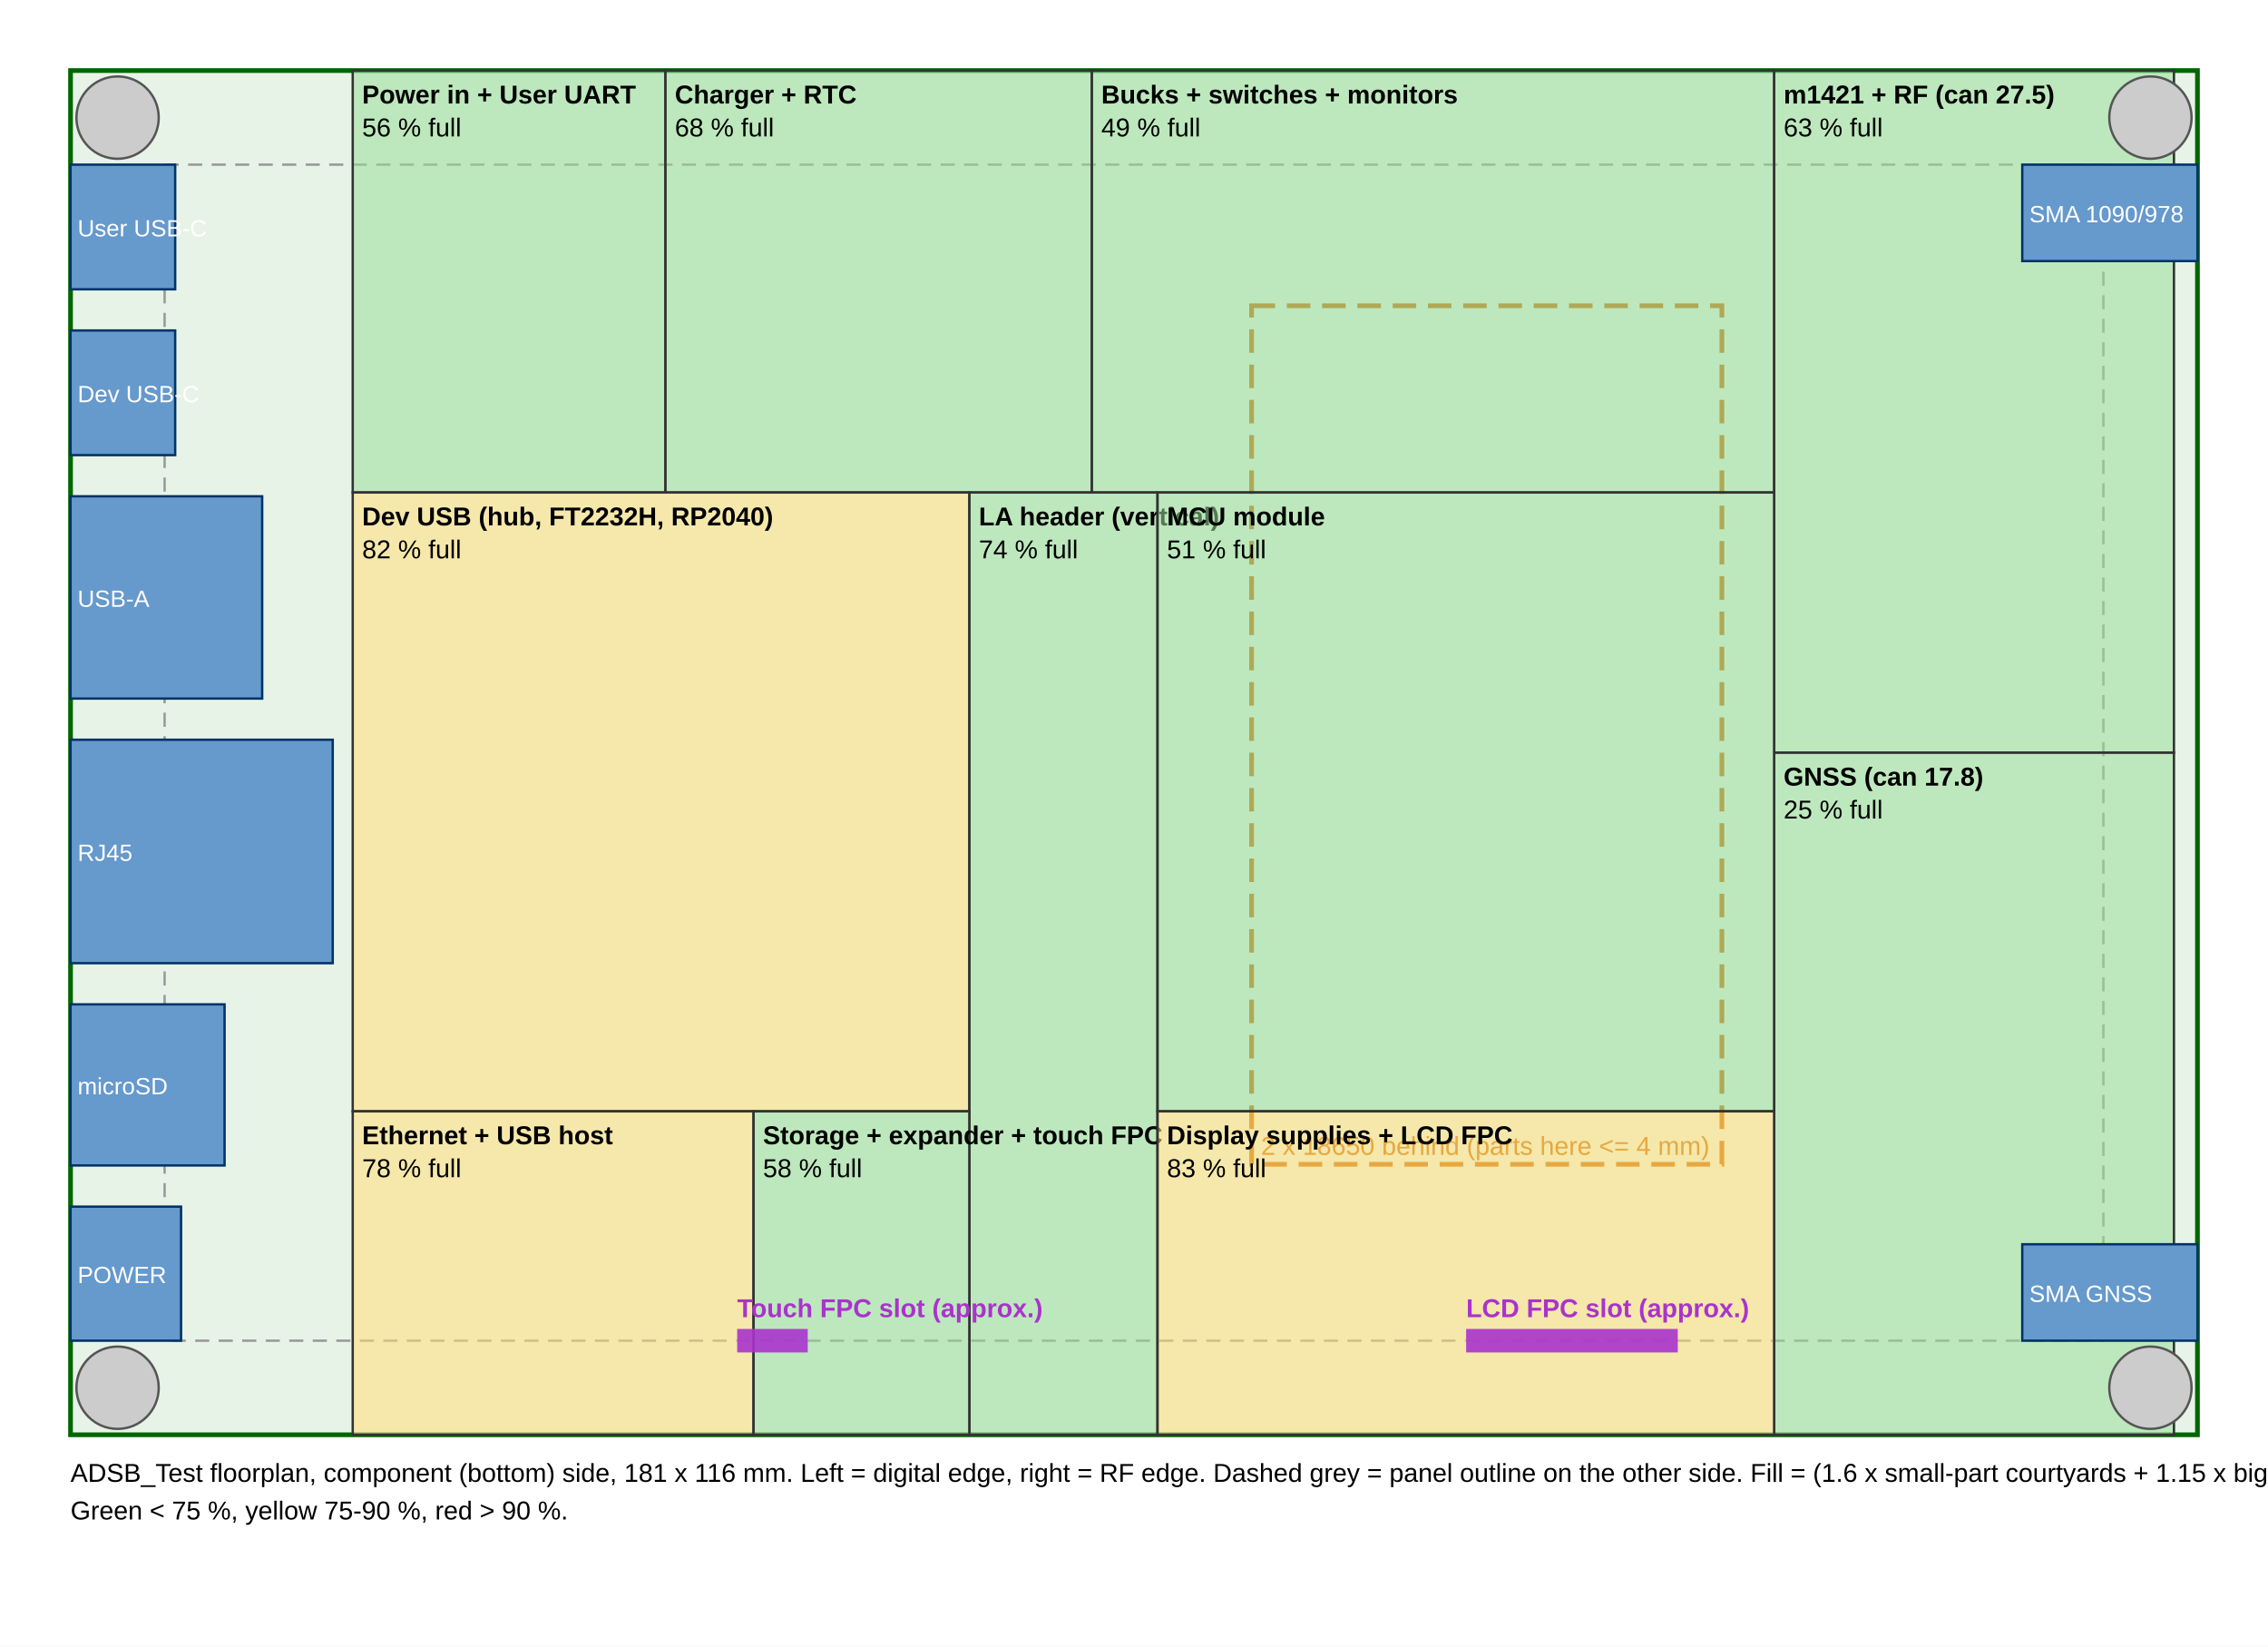
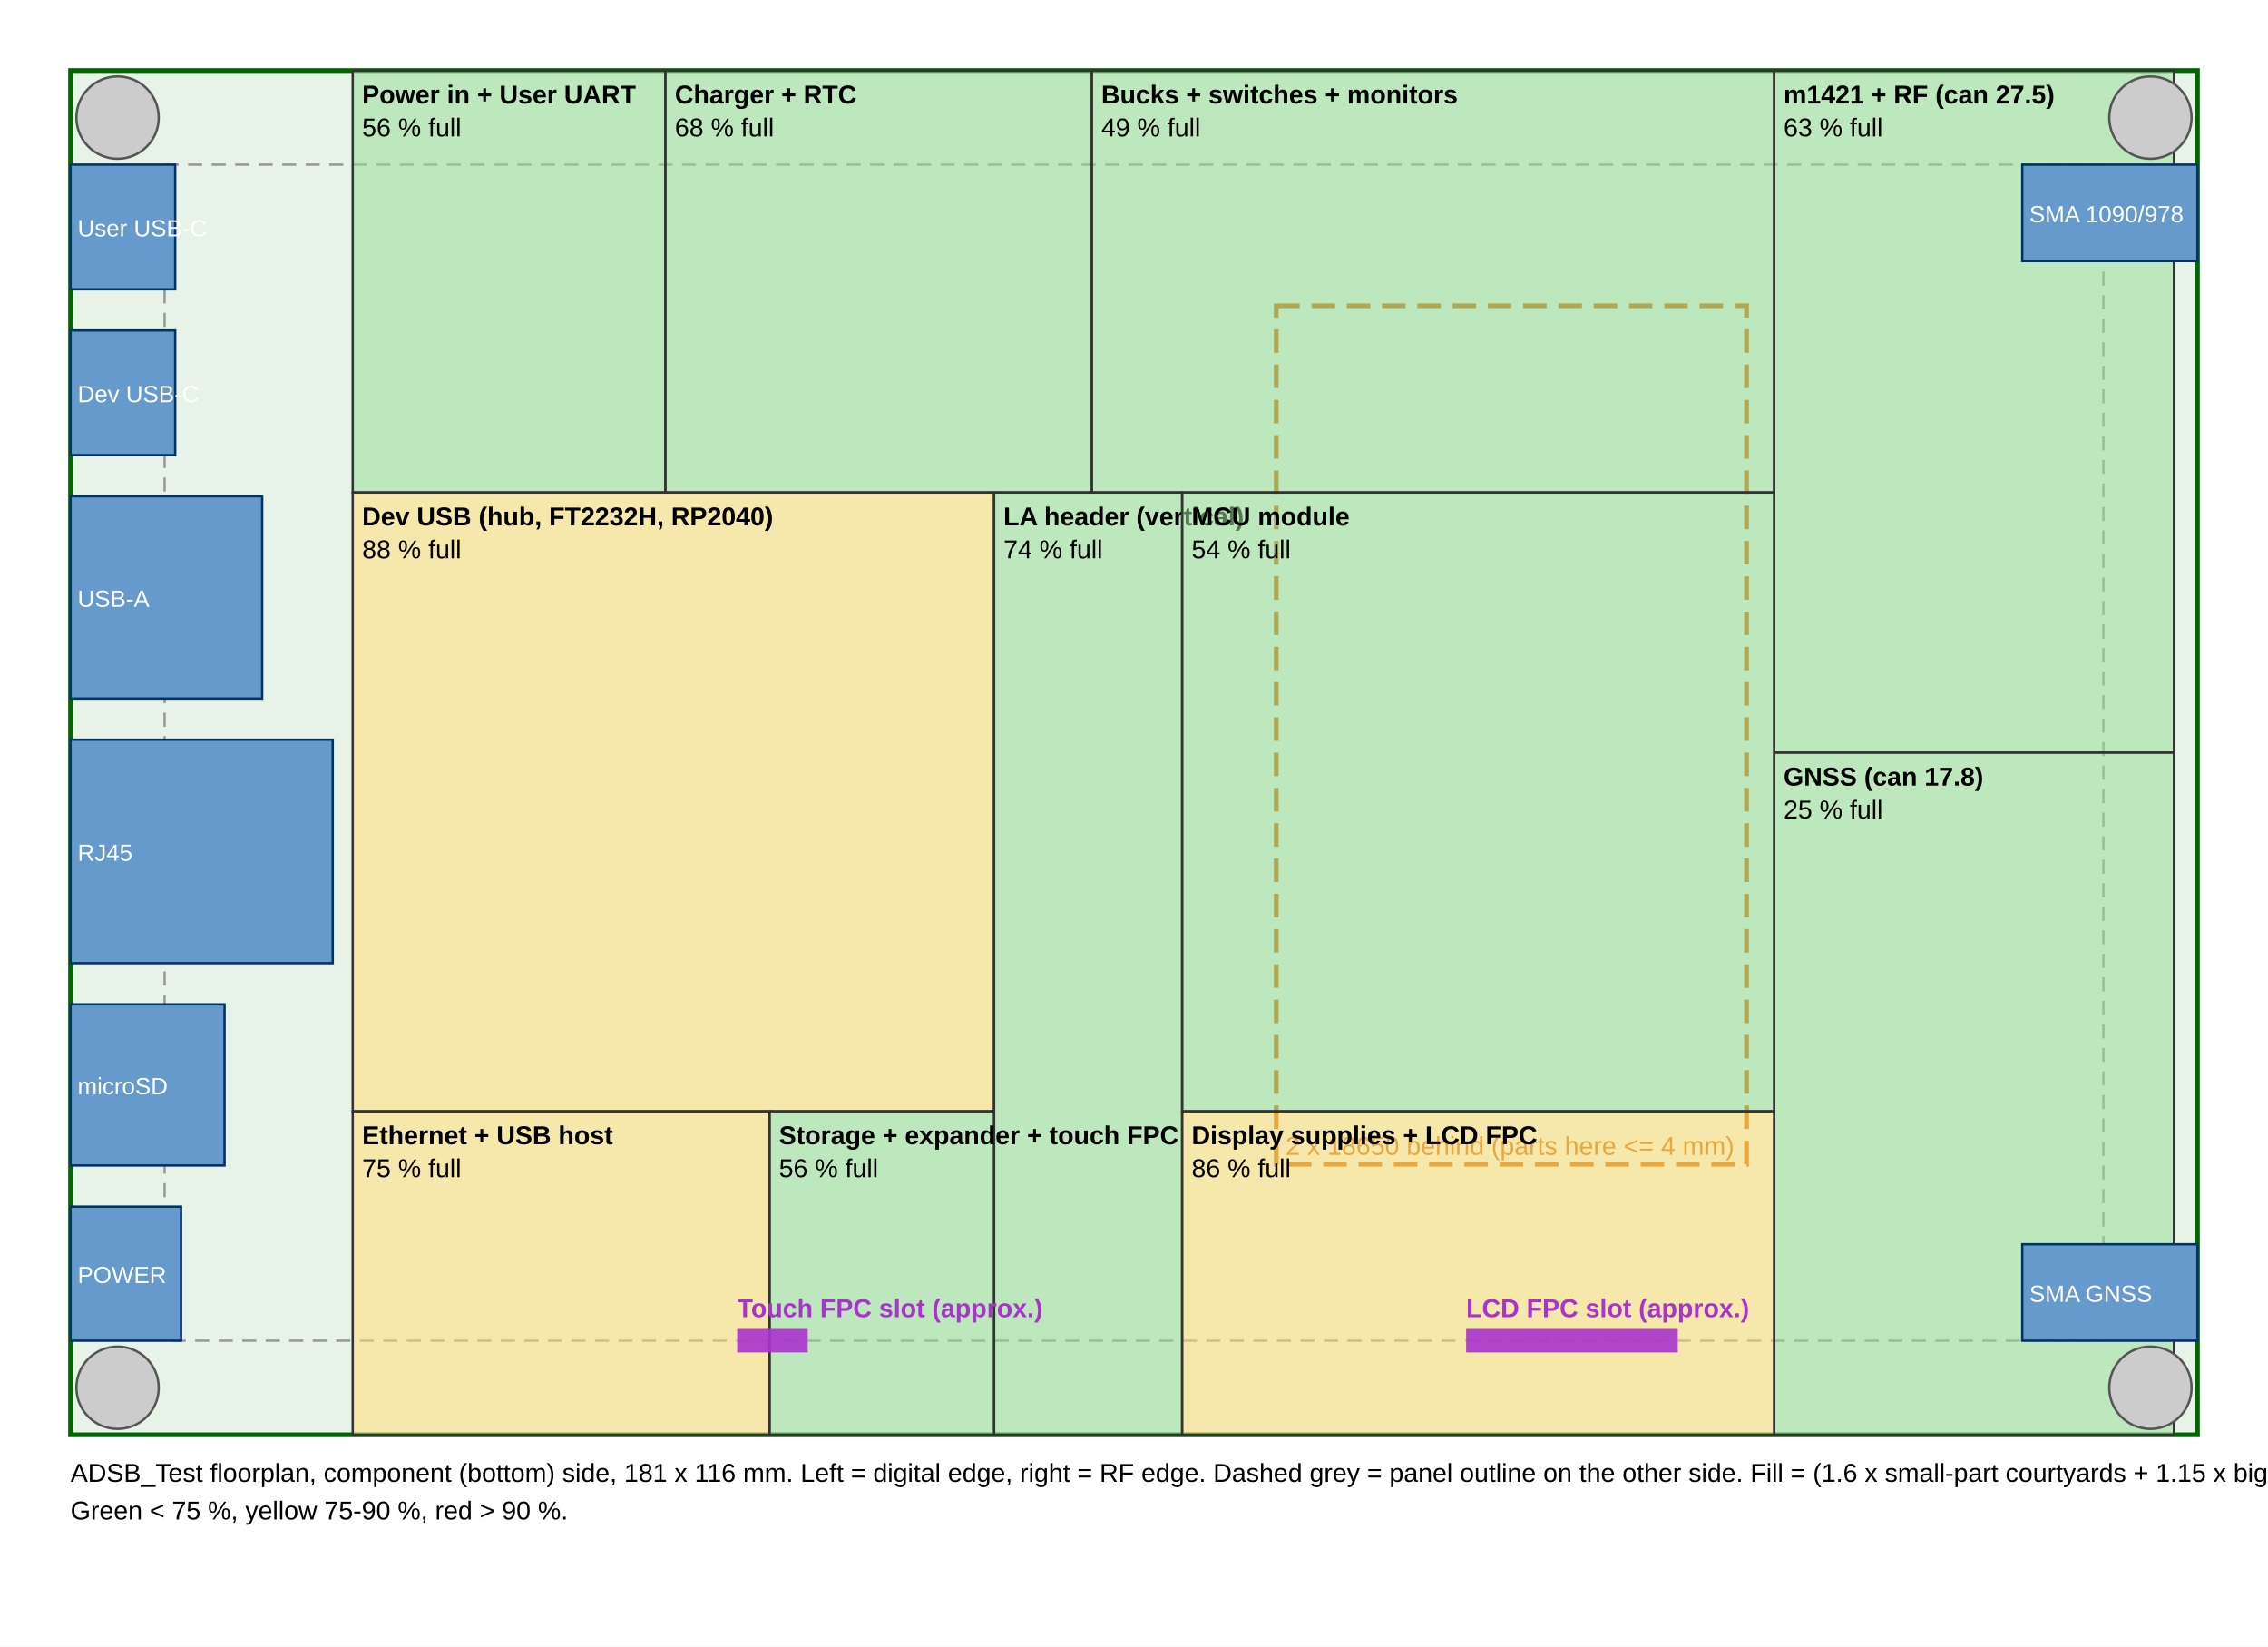
<svg xmlns="http://www.w3.org/2000/svg" width="964.5" height="700.0" font-family="Arial" font-size="11">
  <rect width="100%" height="100%" fill="white" />
  <g transform="translate(30,30)">
    <rect x="0" y="0" width="904.5" height="580.0" fill="#e8f3e8" stroke="#060" stroke-width="2" />
    <rect x="40.0" y="40.0" width="824.5" height="500.0" fill="none" stroke="#999" stroke-dasharray="6,4" />
-     <rect x="502.25" y="100.0" width="200" height="365.0" fill="none" stroke="#c60" stroke-width="2" stroke-dasharray="10,5" />
-     <text x="506.25" y="461.0" fill="#c60">2 x 18650 behind (parts here &lt;= 4 mm)</text>
+     <rect x="512.74" y="100.0" width="200.0" height="365.0" fill="none" stroke="#c60" stroke-width="2" stroke-dasharray="10,5" />
+     <text x="516.74" y="461.0" fill="#c60">2 x 18650 behind (parts here &lt;= 4 mm)</text>
    <rect x="120.0" y="0.0" width="132.99" height="179.381" fill="#9d9" fill-opacity="0.55" stroke="#333" />
    <text x="124.0" y="14.0" font-weight="bold">Power in + User UART</text>
    <text x="124.0" y="28.0">56 % full</text>
    <rect x="252.99" y="0.0" width="181.35" height="179.381" fill="#9d9" fill-opacity="0.55" stroke="#333" />
    <text x="256.99" y="14.0" font-weight="bold">Charger + RTC</text>
    <text x="256.99" y="28.0">68 % full</text>
    <rect x="434.34" y="0.0" width="290.16" height="179.381" fill="#9d9" fill-opacity="0.55" stroke="#333" />
    <text x="438.34" y="14.0" font-weight="bold">Bucks + switches + monitors</text>
    <text x="438.34" y="28.0">49 % full</text>
    <rect x="724.5" y="0.0" width="170.0" height="290.0" fill="#9d9" fill-opacity="0.55" stroke="#333" />
    <text x="728.5" y="14.0" font-weight="bold">m1421 + RF (can 27.5)</text>
    <text x="728.5" y="28.0">63 % full</text>
    <rect x="724.5" y="290.0" width="170.0" height="290.0" fill="#9d9" fill-opacity="0.55" stroke="#333" />
    <text x="728.5" y="304.0" font-weight="bold">GNSS (can 17.8)</text>
    <text x="728.5" y="318.0">25 % full</text>
-     <rect x="120.0" y="179.381" width="262.25" height="263.093" fill="#fd7" fill-opacity="0.55" stroke="#333" />
+     <rect x="120.0" y="179.381" width="272.74" height="263.093" fill="#fd7" fill-opacity="0.55" stroke="#333" />
    <text x="124.0" y="193.381" font-weight="bold">Dev USB (hub, FT2232H, RP2040)</text>
-     <text x="124.0" y="207.381">82 % full</text>
-     <rect x="382.25" y="179.381" width="80.0" height="400.619" fill="#9d9" fill-opacity="0.55" stroke="#333" />
-     <text x="386.25" y="193.381" font-weight="bold">LA header (vertical)</text>
-     <text x="386.25" y="207.381">74 % full</text>
-     <rect x="462.25" y="179.381" width="262.25" height="263.093" fill="#9d9" fill-opacity="0.55" stroke="#333" />
-     <text x="466.25" y="193.381" font-weight="bold">MCU module</text>
-     <text x="466.25" y="207.381">51 % full</text>
-     <rect x="120.0" y="442.474" width="170.463" height="137.526" fill="#fd7" fill-opacity="0.55" stroke="#333" />
+     <text x="124.0" y="207.381">88 % full</text>
+     <rect x="392.74" y="179.381" width="80.0" height="400.619" fill="#9d9" fill-opacity="0.55" stroke="#333" />
+     <text x="396.74" y="193.381" font-weight="bold">LA header (vertical)</text>
+     <text x="396.74" y="207.381">74 % full</text>
+     <rect x="472.74" y="179.381" width="251.76" height="263.093" fill="#9d9" fill-opacity="0.55" stroke="#333" />
+     <text x="476.74" y="193.381" font-weight="bold">MCU module</text>
+     <text x="476.74" y="207.381">54 % full</text>
+     <rect x="120.0" y="442.474" width="177.281" height="137.526" fill="#fd7" fill-opacity="0.55" stroke="#333" />
    <text x="124.0" y="456.474" font-weight="bold">Ethernet + USB host</text>
-     <text x="124.0" y="470.474">78 % full</text>
-     <rect x="290.462" y="442.474" width="91.788" height="137.526" fill="#9d9" fill-opacity="0.55" stroke="#333" />
-     <text x="294.462" y="456.474" font-weight="bold">Storage + expander + touch FPC</text>
-     <text x="294.462" y="470.474">58 % full</text>
-     <rect x="462.25" y="442.474" width="262.25" height="137.526" fill="#fd7" fill-opacity="0.55" stroke="#333" />
-     <text x="466.25" y="456.474" font-weight="bold">Display supplies + LCD FPC</text>
-     <text x="466.25" y="470.474">83 % full</text>
+     <text x="124.0" y="470.474">75 % full</text>
+     <rect x="297.281" y="442.474" width="95.459" height="137.526" fill="#9d9" fill-opacity="0.55" stroke="#333" />
+     <text x="301.281" y="456.474" font-weight="bold">Storage + expander + touch FPC</text>
+     <text x="301.281" y="470.474">56 % full</text>
+     <rect x="472.74" y="442.474" width="251.76" height="137.526" fill="#fd7" fill-opacity="0.55" stroke="#333" />
+     <text x="476.74" y="456.474" font-weight="bold">Display supplies + LCD FPC</text>
+     <text x="476.74" y="470.474">86 % full</text>
    <rect x="0.0" y="40.0" width="44.5" height="53.0" fill="#69c" stroke="#036" />
    <text x="3.0" y="70.5" fill="white" font-size="10">User USB-C</text>
    <rect x="0.0" y="110.5" width="44.5" height="53.0" fill="#69c" stroke="#036" />
    <text x="3.0" y="141.0" fill="white" font-size="10">Dev USB-C</text>
    <rect x="0.0" y="181.0" width="81.5" height="86.0" fill="#69c" stroke="#036" />
    <text x="3.0" y="228" fill="white" font-size="10">USB-A</text>
    <rect x="0.0" y="284.5" width="111.5" height="95.0" fill="#69c" stroke="#036" />
    <text x="3.0" y="336.0" fill="white" font-size="10">RJ45</text>
    <rect x="0.0" y="397.0" width="65.5" height="68.5" fill="#69c" stroke="#036" />
    <text x="3.0" y="435.25" fill="white" font-size="10">microSD</text>
    <rect x="0.0" y="483" width="47.0" height="57.0" fill="#69c" stroke="#036" />
    <text x="3.0" y="515.5" fill="white" font-size="10">POWER</text>
    <rect x="830.0" y="40.0" width="74.5" height="41.0" fill="#69c" stroke="#036" />
    <text x="833.0" y="64.5" fill="white" font-size="10">SMA 1090/978</text>
    <rect x="830.0" y="499.0" width="74.5" height="41.0" fill="#69c" stroke="#036" />
    <text x="833.0" y="523.5" fill="white" font-size="10">SMA GNSS</text>
    <rect x="593.5" y="535.0" width="90.0" height="10.0" fill="#a3c" fill-opacity="0.9" />
    <text x="593.5" y="530.0" fill="#a3c" font-weight="bold">LCD FPC slot (approx.)</text>
    <rect x="283.5" y="535.0" width="30.0" height="10.0" fill="#a3c" fill-opacity="0.9" />
    <text x="283.5" y="530.0" fill="#a3c" font-weight="bold">Touch FPC slot (approx.)</text>
    <circle cx="20.0" cy="20.0" r="17.5" fill="#ccc" stroke="#555" />
    <circle cx="884.5" cy="20.0" r="17.5" fill="#ccc" stroke="#555" />
    <circle cx="20.0" cy="560.0" r="17.5" fill="#ccc" stroke="#555" />
    <circle cx="884.5" cy="560.0" r="17.5" fill="#ccc" stroke="#555" />
    <text x="0" y="600.0">ADSB_Test floorplan, component (bottom) side, 181 x 116 mm. Left = digital edge, right = RF edge. Dashed grey = panel outline on the other side. Fill = (1.6 x small-part courtyards + 1.15 x big parts) / zone area.</text>
    <text x="0" y="616.0">Green &lt; 75 %, yellow 75-90 %, red &gt; 90 %.</text>
  </g>
</svg>
